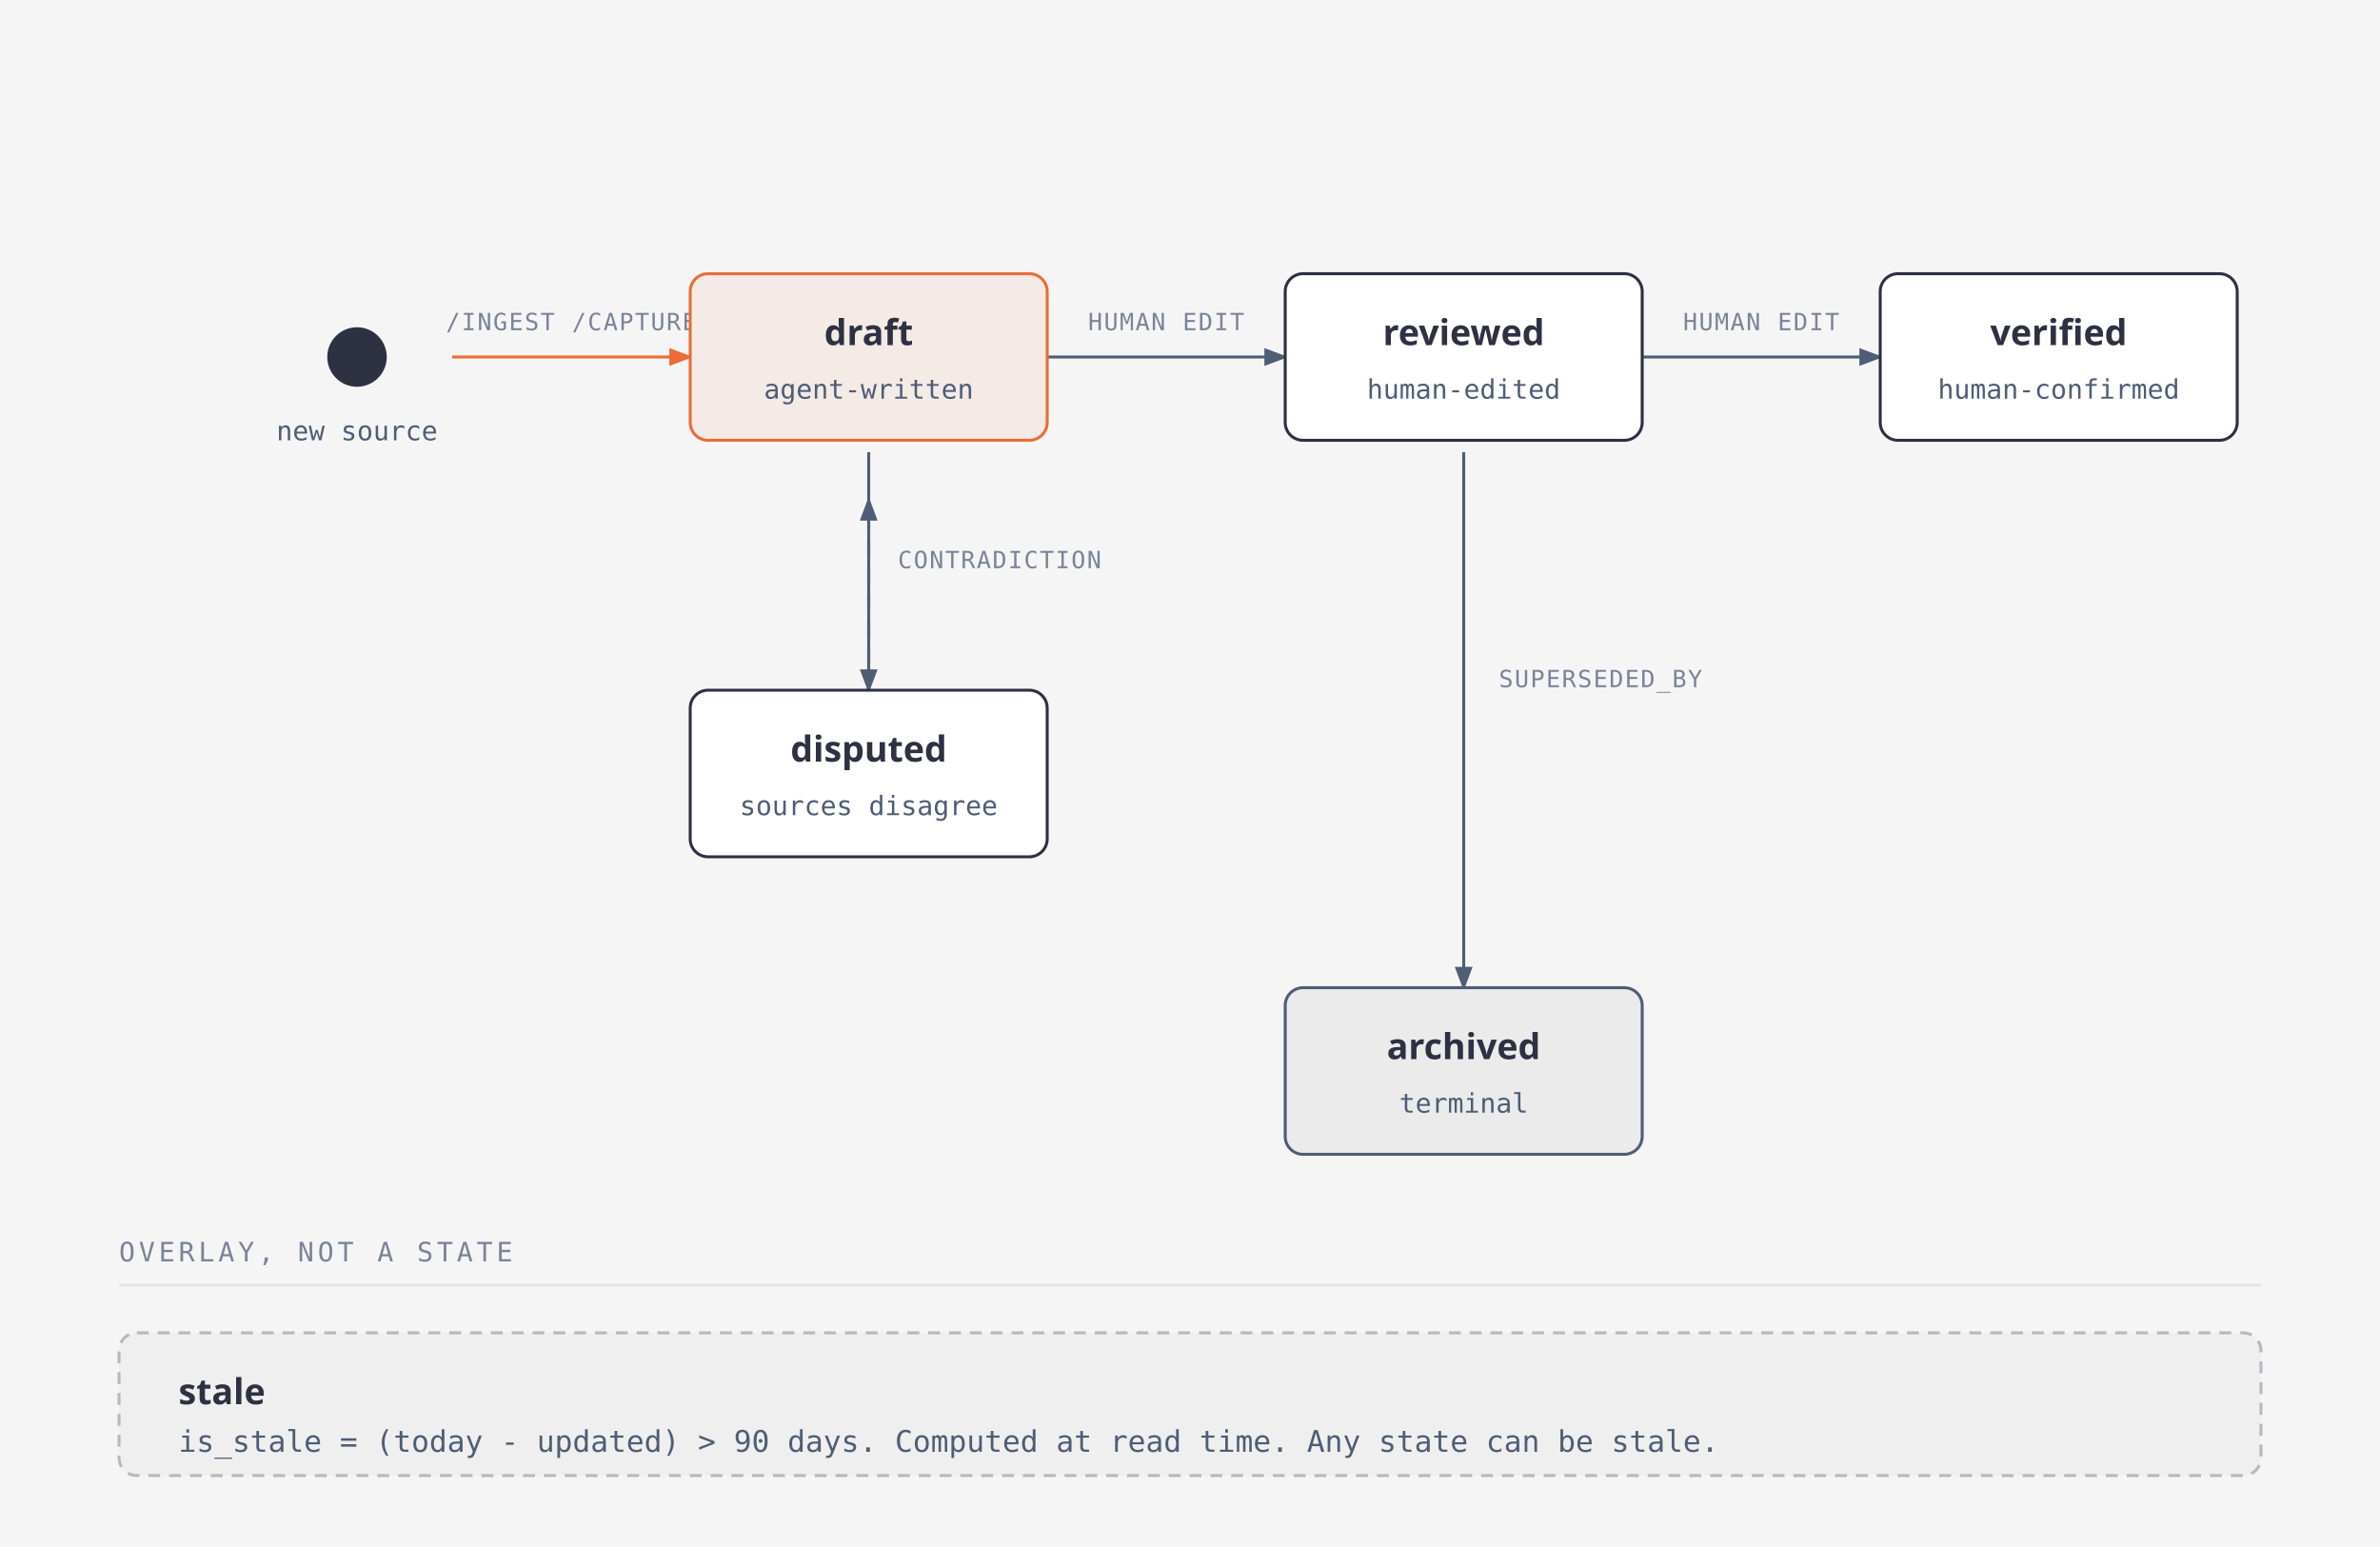
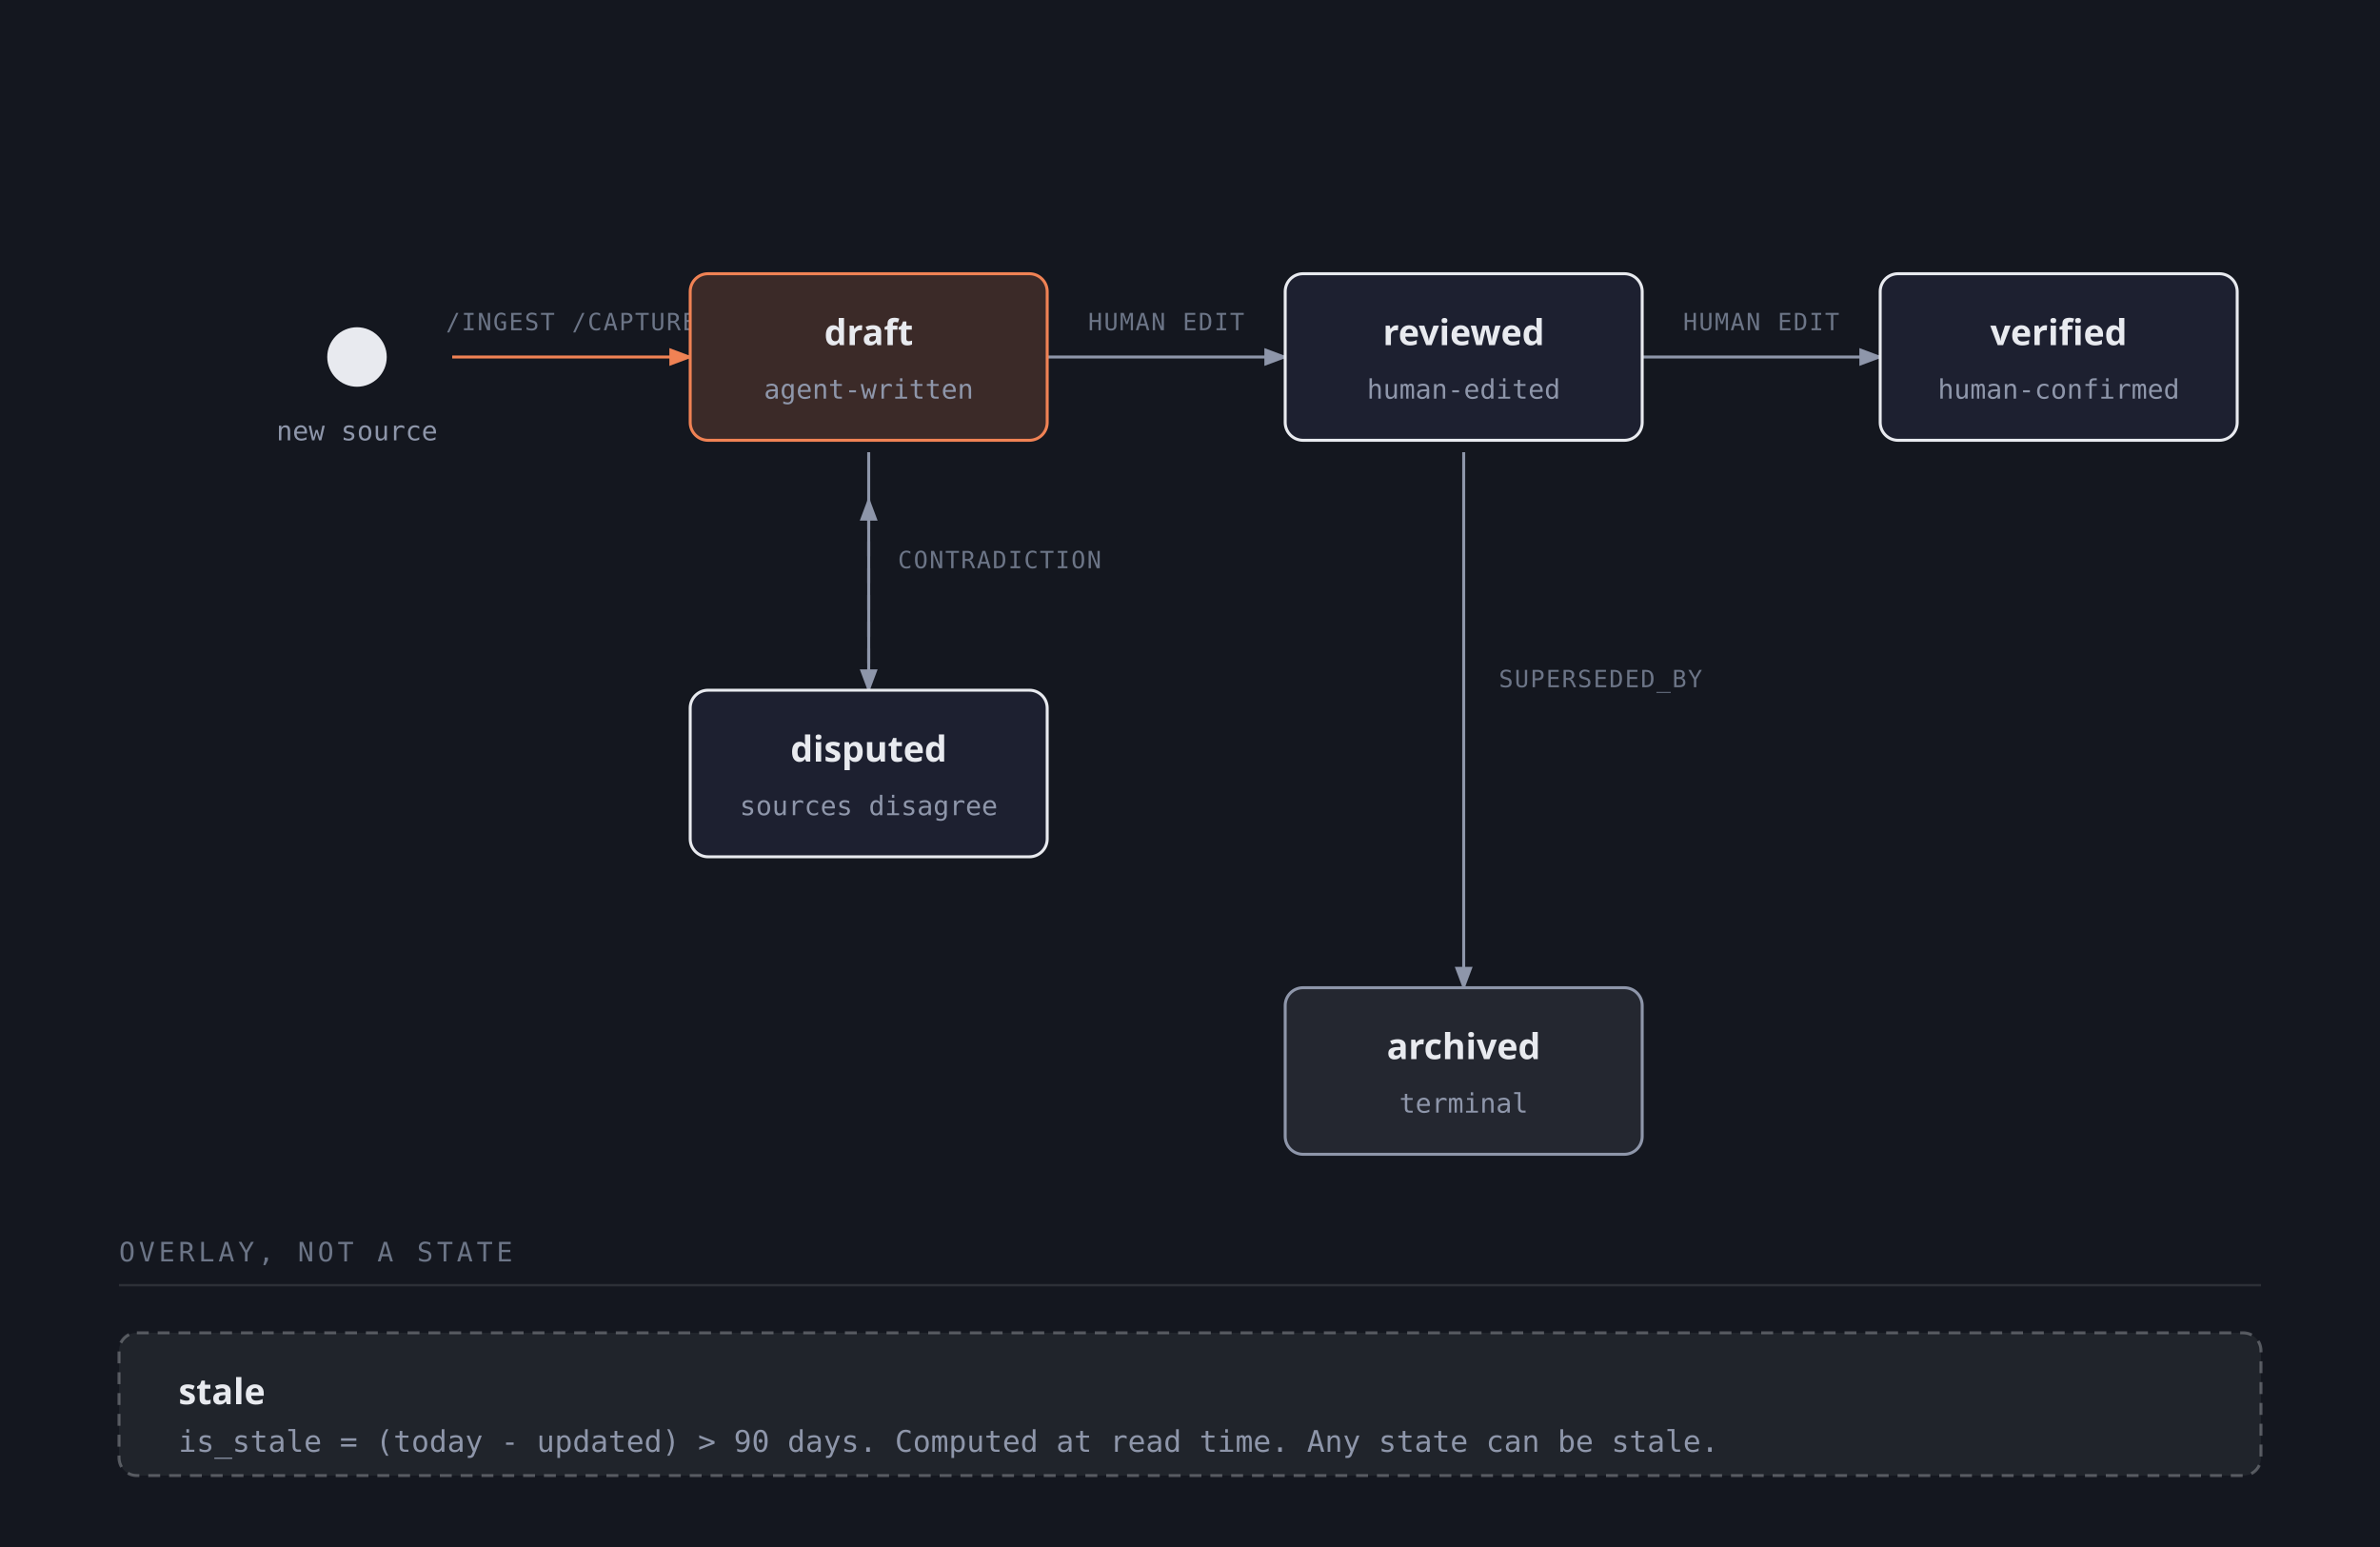
<svg xmlns="http://www.w3.org/2000/svg" viewBox="0 0 800 520">
  <defs>
    <marker id="arrow" markerWidth="8" markerHeight="6" refX="7" refY="3" orient="auto">
-       <polygon points="0 0, 8 3, 0 6" fill="#4f5d75" />
+       <polygon points="0 0, 8 3, 0 6" fill="#8e96aa" />
    </marker>
    <marker id="arrow-accent" markerWidth="8" markerHeight="6" refX="7" refY="3" orient="auto">
-       <polygon points="0 0, 8 3, 0 6" fill="#eb6c36" />
+       <polygon points="0 0, 8 3, 0 6" fill="#f08254" />
    </marker>
  </defs>
-   <rect width="100%" height="100%" fill="#f5f5f5" />
-   <path d="M 152 120 L 232 120" stroke="#eb6c36" stroke-width="1" fill="none" marker-end="url(#arrow-accent)" />
-   <rect x="156" y="100" width="72" height="14" rx="2" fill="#f5f5f5" />
-   <text x="192" y="111" fill="#7a8399" font-size="8" font-family="'Geist Mono', monospace" text-anchor="middle" letter-spacing="0.06em">/INGEST /CAPTURE</text>
-   <path d="M 352 120 L 432 120" stroke="#4f5d75" stroke-width="1" fill="none" marker-end="url(#arrow)" />
-   <rect x="356" y="100" width="72" height="14" rx="2" fill="#f5f5f5" />
-   <text x="392" y="111" fill="#7a8399" font-size="8" font-family="'Geist Mono', monospace" text-anchor="middle" letter-spacing="0.06em">HUMAN EDIT</text>
-   <path d="M 552 120 L 632 120" stroke="#4f5d75" stroke-width="1" fill="none" marker-end="url(#arrow)" />
-   <rect x="556" y="100" width="72" height="14" rx="2" fill="#f5f5f5" />
-   <text x="592" y="111" fill="#7a8399" font-size="8" font-family="'Geist Mono', monospace" text-anchor="middle" letter-spacing="0.06em">HUMAN EDIT</text>
-   <path d="M 292 152 L 292 232" stroke="#4f5d75" stroke-width="1" fill="none" marker-end="url(#arrow)" />
-   <rect x="296" y="180" width="80" height="14" rx="2" fill="#f5f5f5" />
-   <text x="336" y="191" fill="#7a8399" font-size="8" font-family="'Geist Mono', monospace" text-anchor="middle" letter-spacing="0.06em">CONTRADICTION</text>
-   <path d="M 492 152 L 492 332" stroke="#4f5d75" stroke-width="1" fill="none" marker-end="url(#arrow)" />
-   <rect x="496" y="220" width="84" height="14" rx="2" fill="#f5f5f5" />
-   <text x="538" y="231" fill="#7a8399" font-size="8" font-family="'Geist Mono', monospace" text-anchor="middle" letter-spacing="0.06em">SUPERSEDED_BY</text>
-   <path d="M 292 232 L 292 168" stroke="#4f5d75" stroke-width="1" fill="none" stroke-dasharray="5,4" marker-end="url(#arrow)" />
-   <circle cx="120" cy="120" r="10" fill="#2d3142" />
-   <text x="120" y="148" fill="#4f5d75" font-size="9" font-family="'Geist Mono', monospace" text-anchor="middle">new source</text>
-   <rect x="232" y="92" width="120" height="56" rx="6" fill="#f5f5f5" />
-   <rect x="232" y="92" width="120" height="56" rx="6" fill="rgba(235,108,54,0.08)" stroke="#eb6c36" />
-   <text x="292" y="116" fill="#2d3142" font-size="12" font-weight="600" font-family="'Geist', sans-serif" text-anchor="middle">draft</text>
-   <text x="292" y="134" fill="#4f5d75" font-size="9" font-family="'Geist Mono', monospace" text-anchor="middle">agent-written</text>
-   <rect x="432" y="92" width="120" height="56" rx="6" fill="#f5f5f5" />
-   <rect x="432" y="92" width="120" height="56" rx="6" fill="#ffffff" stroke="#2d3142" />
-   <text x="492" y="116" fill="#2d3142" font-size="12" font-weight="600" font-family="'Geist', sans-serif" text-anchor="middle">reviewed</text>
-   <text x="492" y="134" fill="#4f5d75" font-size="9" font-family="'Geist Mono', monospace" text-anchor="middle">human-edited</text>
-   <rect x="632" y="92" width="120" height="56" rx="6" fill="#f5f5f5" />
-   <rect x="632" y="92" width="120" height="56" rx="6" fill="#ffffff" stroke="#2d3142" />
-   <text x="692" y="116" fill="#2d3142" font-size="12" font-weight="600" font-family="'Geist', sans-serif" text-anchor="middle">verified</text>
-   <text x="692" y="134" fill="#4f5d75" font-size="9" font-family="'Geist Mono', monospace" text-anchor="middle">human-confirmed</text>
-   <rect x="232" y="232" width="120" height="56" rx="6" fill="#f5f5f5" />
-   <rect x="232" y="232" width="120" height="56" rx="6" fill="#ffffff" stroke="#2d3142" />
-   <text x="292" y="256" fill="#2d3142" font-size="12" font-weight="600" font-family="'Geist', sans-serif" text-anchor="middle">disputed</text>
-   <text x="292" y="274" fill="#4f5d75" font-size="9" font-family="'Geist Mono', monospace" text-anchor="middle">sources disagree</text>
-   <rect x="432" y="332" width="120" height="56" rx="6" fill="#f5f5f5" />
-   <rect x="432" y="332" width="120" height="56" rx="6" fill="rgba(45,49,66,0.05)" stroke="#4f5d75" />
-   <text x="492" y="356" fill="#2d3142" font-size="12" font-weight="600" font-family="'Geist', sans-serif" text-anchor="middle">archived</text>
-   <text x="492" y="374" fill="#4f5d75" font-size="9" font-family="'Geist Mono', monospace" text-anchor="middle">terminal</text>
-   <line x1="40" y1="432" x2="760" y2="432" stroke="rgba(45,49,66,0.10)" stroke-width="0.8" />
-   <text x="40" y="424" fill="#7a8399" font-size="9" font-family="'Geist Mono', monospace" letter-spacing="0.14em">OVERLAY, NOT A STATE</text>
-   <rect x="40" y="448" width="720" height="48" rx="6" fill="rgba(45,49,66,0.03)" stroke="rgba(45,49,66,0.30)" stroke-dasharray="4,3" />
-   <text x="60" y="472" fill="#2d3142" font-size="12" font-weight="600" font-family="'Geist', sans-serif">stale</text>
-   <text x="60" y="488" fill="#4f5d75" font-size="10" font-family="'Geist Mono', monospace">is_stale = (today - updated) &gt; 90 days. Computed at read time. Any state can be stale.</text>
+   <rect width="100%" height="100%" fill="#14171f" />
+   <path d="M 152 120 L 232 120" stroke="#f08254" stroke-width="1" fill="none" marker-end="url(#arrow-accent)" />
+   <rect x="156" y="100" width="72" height="14" rx="2" fill="#14171f" />
+   <text x="192" y="111" fill="#6c7587" font-size="8" font-family="'Geist Mono', monospace" text-anchor="middle" letter-spacing="0.06em">/INGEST /CAPTURE</text>
+   <path d="M 352 120 L 432 120" stroke="#8e96aa" stroke-width="1" fill="none" marker-end="url(#arrow)" />
+   <rect x="356" y="100" width="72" height="14" rx="2" fill="#14171f" />
+   <text x="392" y="111" fill="#6c7587" font-size="8" font-family="'Geist Mono', monospace" text-anchor="middle" letter-spacing="0.06em">HUMAN EDIT</text>
+   <path d="M 552 120 L 632 120" stroke="#8e96aa" stroke-width="1" fill="none" marker-end="url(#arrow)" />
+   <rect x="556" y="100" width="72" height="14" rx="2" fill="#14171f" />
+   <text x="592" y="111" fill="#6c7587" font-size="8" font-family="'Geist Mono', monospace" text-anchor="middle" letter-spacing="0.06em">HUMAN EDIT</text>
+   <path d="M 292 152 L 292 232" stroke="#8e96aa" stroke-width="1" fill="none" marker-end="url(#arrow)" />
+   <rect x="296" y="180" width="80" height="14" rx="2" fill="#14171f" />
+   <text x="336" y="191" fill="#6c7587" font-size="8" font-family="'Geist Mono', monospace" text-anchor="middle" letter-spacing="0.06em">CONTRADICTION</text>
+   <path d="M 492 152 L 492 332" stroke="#8e96aa" stroke-width="1" fill="none" marker-end="url(#arrow)" />
+   <rect x="496" y="220" width="84" height="14" rx="2" fill="#14171f" />
+   <text x="538" y="231" fill="#6c7587" font-size="8" font-family="'Geist Mono', monospace" text-anchor="middle" letter-spacing="0.06em">SUPERSEDED_BY</text>
+   <path d="M 292 232 L 292 168" stroke="#8e96aa" stroke-width="1" fill="none" stroke-dasharray="5,4" marker-end="url(#arrow)" />
+   <circle cx="120" cy="120" r="10" fill="#e8eaef" />
+   <text x="120" y="148" fill="#8e96aa" font-size="9" font-family="'Geist Mono', monospace" text-anchor="middle">new source</text>
+   <rect x="232" y="92" width="120" height="56" rx="6" fill="#14171f" />
+   <rect x="232" y="92" width="120" height="56" rx="6" fill="rgba(240,130,84,0.18)" stroke="#f08254" />
+   <text x="292" y="116" fill="#e8eaef" font-size="12" font-weight="600" font-family="'Geist', sans-serif" text-anchor="middle">draft</text>
+   <text x="292" y="134" fill="#8e96aa" font-size="9" font-family="'Geist Mono', monospace" text-anchor="middle">agent-written</text>
+   <rect x="432" y="92" width="120" height="56" rx="6" fill="#14171f" />
+   <rect x="432" y="92" width="120" height="56" rx="6" fill="#1d2030" stroke="#e8eaef" />
+   <text x="492" y="116" fill="#e8eaef" font-size="12" font-weight="600" font-family="'Geist', sans-serif" text-anchor="middle">reviewed</text>
+   <text x="492" y="134" fill="#8e96aa" font-size="9" font-family="'Geist Mono', monospace" text-anchor="middle">human-edited</text>
+   <rect x="632" y="92" width="120" height="56" rx="6" fill="#14171f" />
+   <rect x="632" y="92" width="120" height="56" rx="6" fill="#1d2030" stroke="#e8eaef" />
+   <text x="692" y="116" fill="#e8eaef" font-size="12" font-weight="600" font-family="'Geist', sans-serif" text-anchor="middle">verified</text>
+   <text x="692" y="134" fill="#8e96aa" font-size="9" font-family="'Geist Mono', monospace" text-anchor="middle">human-confirmed</text>
+   <rect x="232" y="232" width="120" height="56" rx="6" fill="#14171f" />
+   <rect x="232" y="232" width="120" height="56" rx="6" fill="#1d2030" stroke="#e8eaef" />
+   <text x="292" y="256" fill="#e8eaef" font-size="12" font-weight="600" font-family="'Geist', sans-serif" text-anchor="middle">disputed</text>
+   <text x="292" y="274" fill="#8e96aa" font-size="9" font-family="'Geist Mono', monospace" text-anchor="middle">sources disagree</text>
+   <rect x="432" y="332" width="120" height="56" rx="6" fill="#14171f" />
+   <rect x="432" y="332" width="120" height="56" rx="6" fill="rgba(232,234,239,0.08)" stroke="#8e96aa" />
+   <text x="492" y="356" fill="#e8eaef" font-size="12" font-weight="600" font-family="'Geist', sans-serif" text-anchor="middle">archived</text>
+   <text x="492" y="374" fill="#8e96aa" font-size="9" font-family="'Geist Mono', monospace" text-anchor="middle">terminal</text>
+   <line x1="40" y1="432" x2="760" y2="432" stroke="rgba(232,234,239,0.12)" stroke-width="0.8" />
+   <text x="40" y="424" fill="#6c7587" font-size="9" font-family="'Geist Mono', monospace" letter-spacing="0.14em">OVERLAY, NOT A STATE</text>
+   <rect x="40" y="448" width="720" height="48" rx="6" fill="rgba(232,234,239,0.06)" stroke="rgba(232,234,239,0.30)" stroke-dasharray="4,3" />
+   <text x="60" y="472" fill="#e8eaef" font-size="12" font-weight="600" font-family="'Geist', sans-serif">stale</text>
+   <text x="60" y="488" fill="#8e96aa" font-size="10" font-family="'Geist Mono', monospace">is_stale = (today - updated) &gt; 90 days. Computed at read time. Any state can be stale.</text>
</svg>
